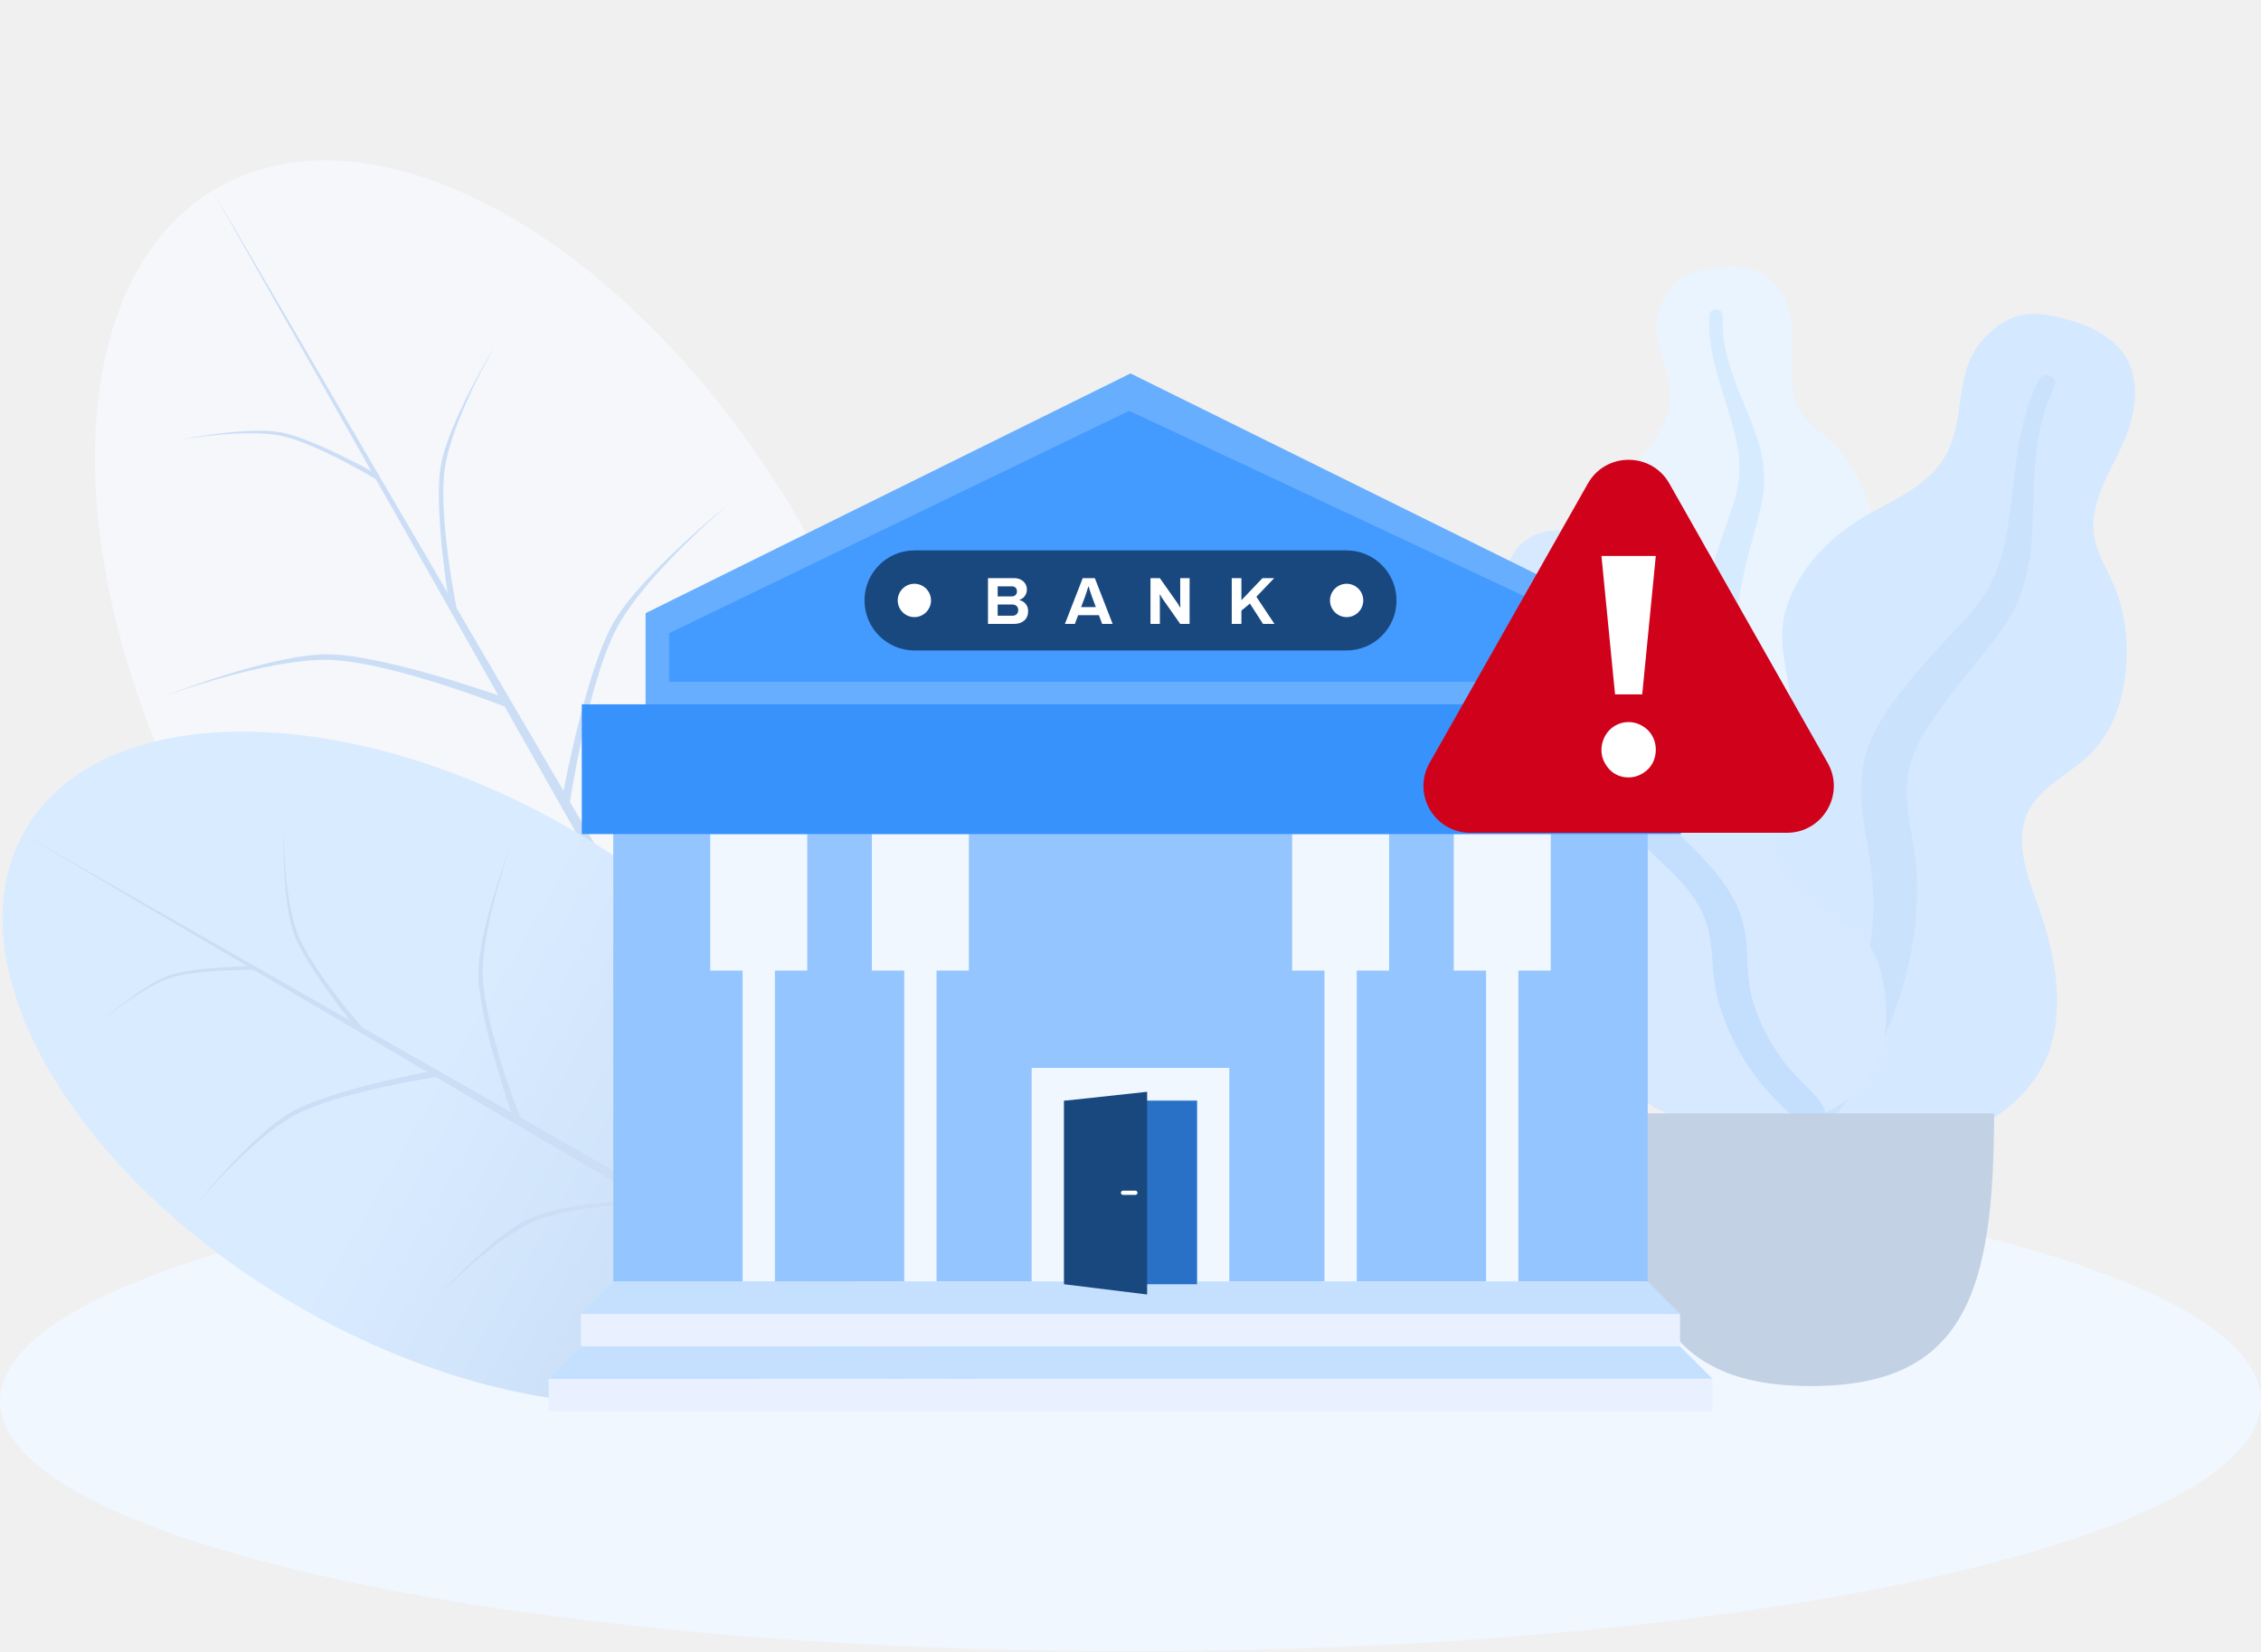
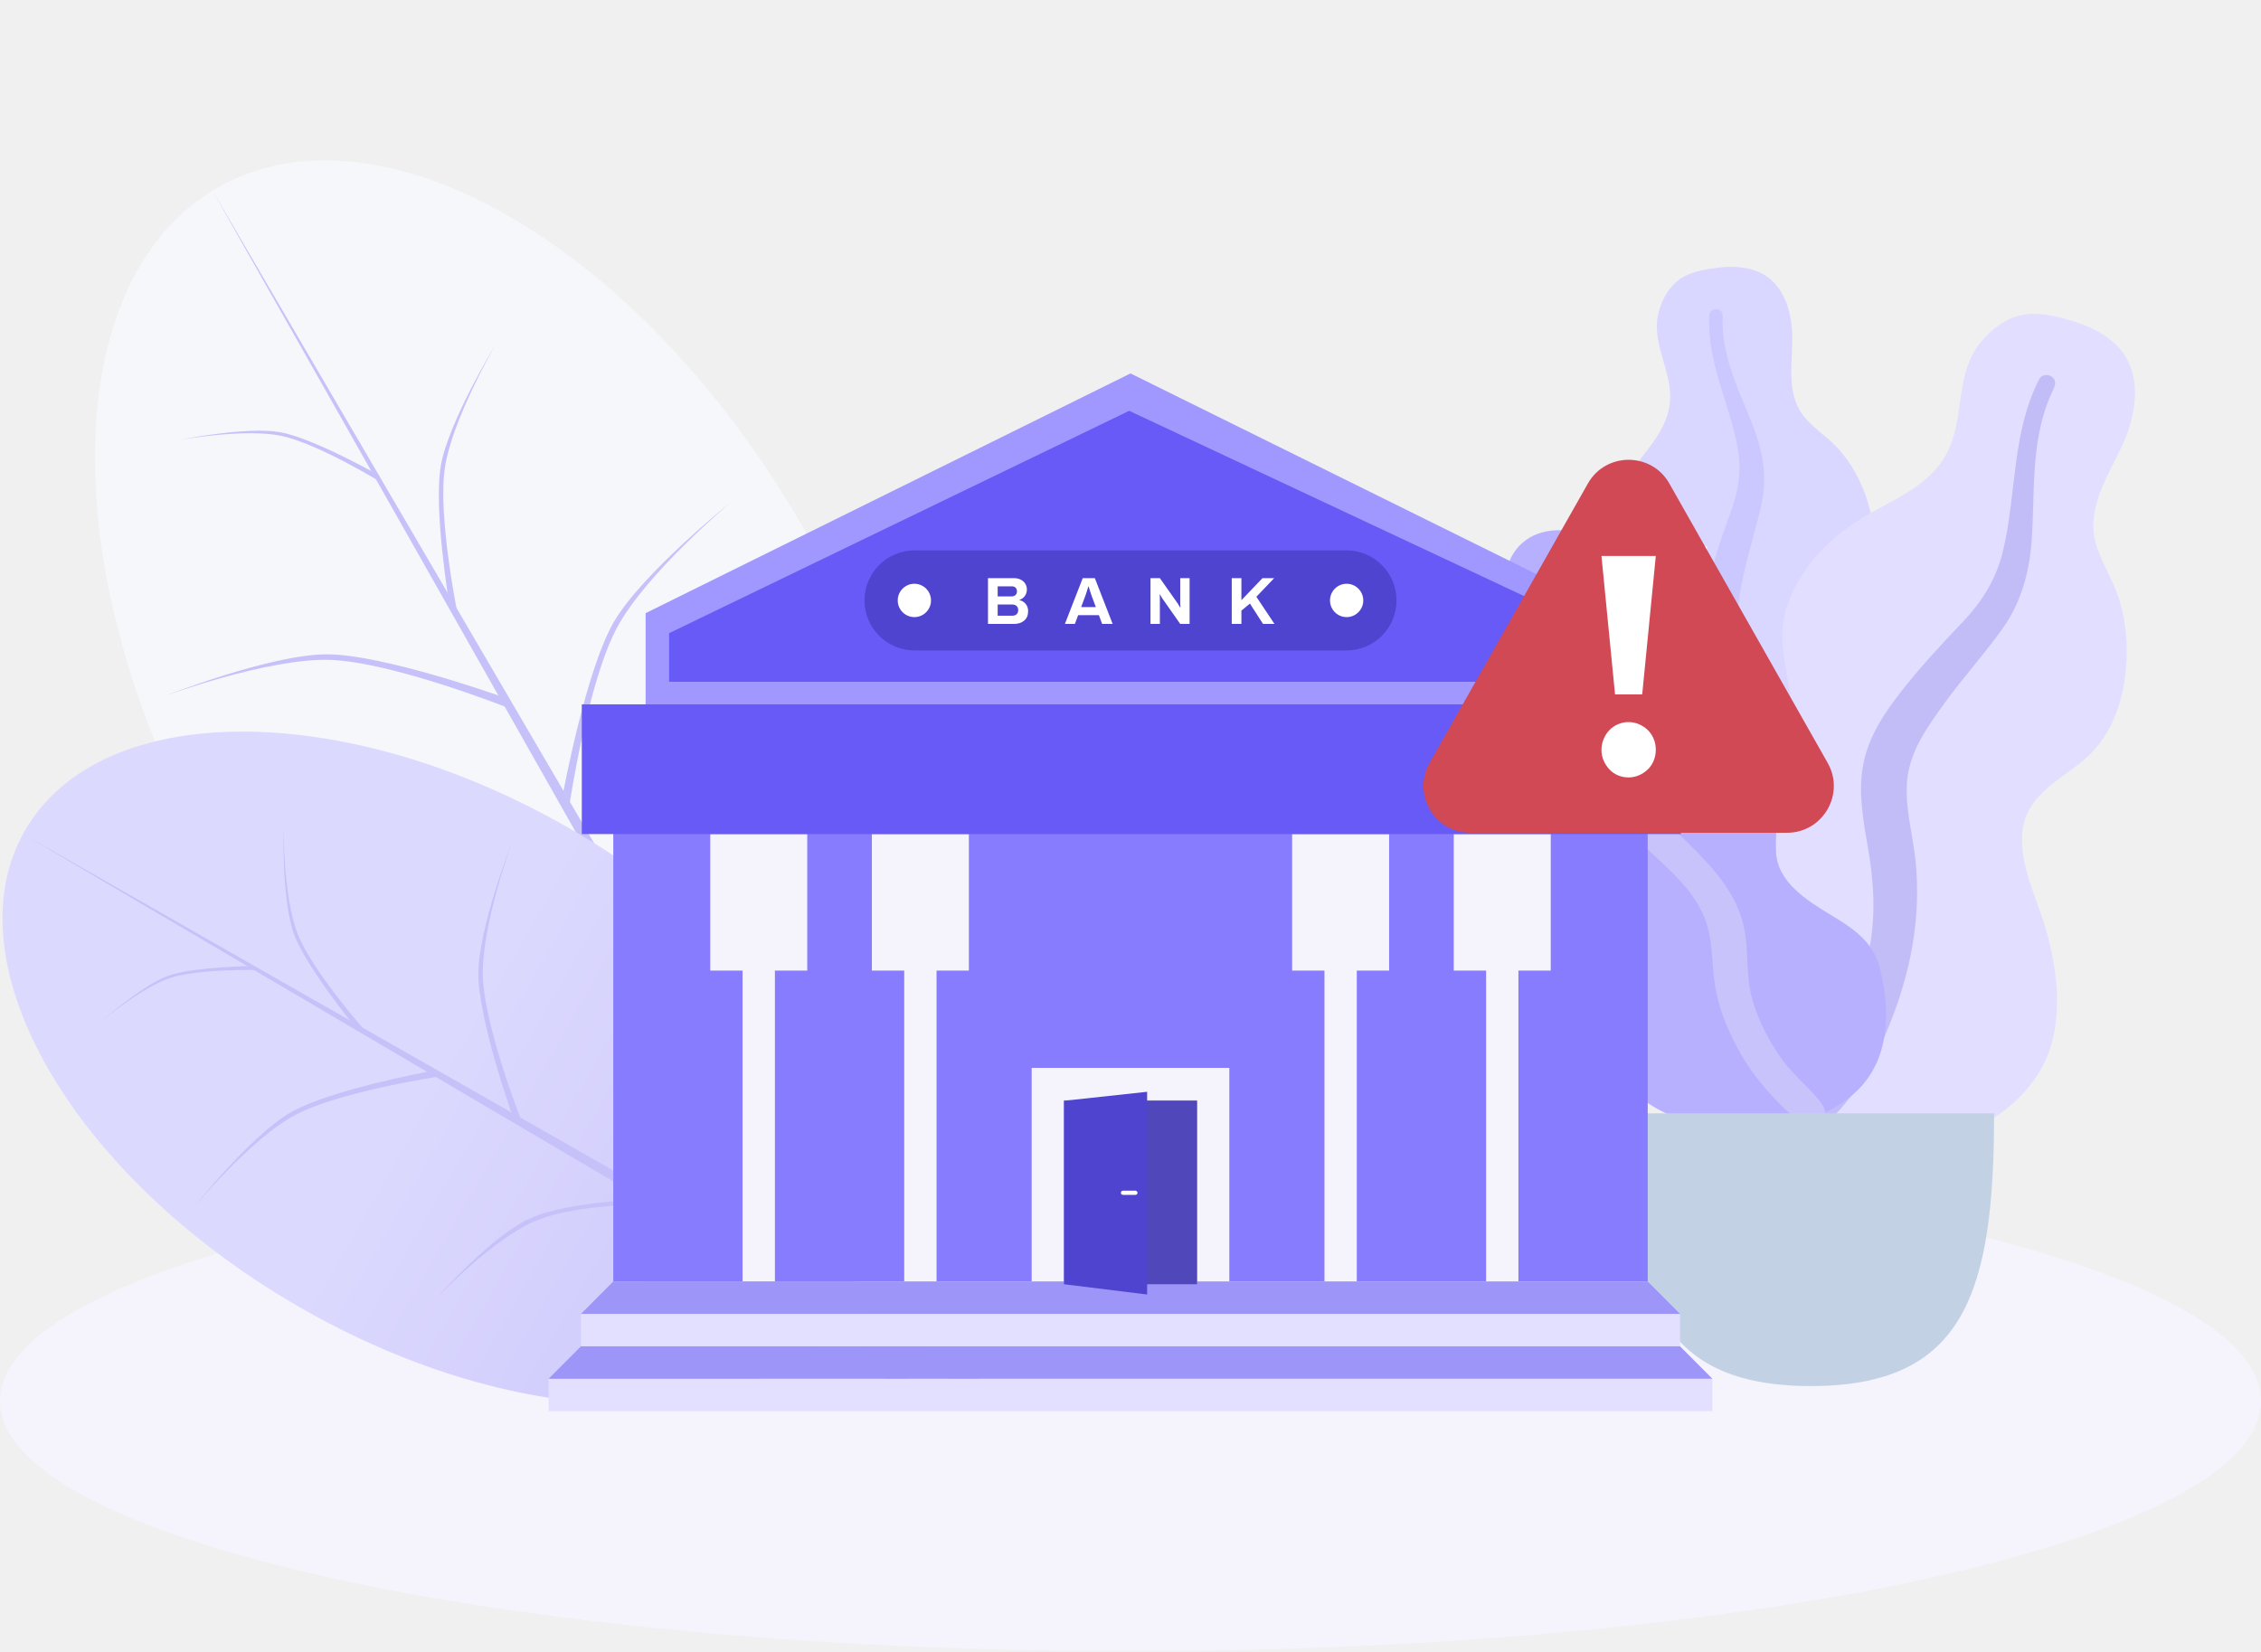
<svg xmlns="http://www.w3.org/2000/svg" width="115" height="84" viewBox="0 0 115 84" fill="none">
-   <ellipse cx="57.5" cy="71.273" rx="57.5" ry="12.727" fill="#F0F7FF" />
-   <path d="M87.392 13.617C88.076 13.533 88.806 13.563 89.443 13.833C90.796 14.409 91.181 16.01 91.162 17.311C91.142 18.712 90.845 20.241 91.909 21.37C92.397 21.889 93.005 22.286 93.485 22.814C93.998 23.379 94.4 24.025 94.698 24.718C95.245 25.992 95.514 27.491 95.014 28.828C94.573 30.005 93.465 31.067 93.704 32.405C93.954 33.801 95.36 34.868 96.238 35.908C97.233 37.085 98.148 38.589 98.299 40.132C98.443 41.611 97.8 43.106 96.814 44.224C94.843 46.458 91.88 47.553 88.892 47.546C87.624 47.544 86.188 47.486 85.094 46.803C84.755 46.593 84.577 46.356 84.376 46.027C84.195 45.732 83.957 45.54 83.681 45.331C83.076 44.872 82.638 44.254 82.359 43.562C81.275 40.875 82.142 37.551 83.659 35.164C84.019 34.599 84.313 34.055 84.138 33.381C83.956 32.678 83.508 32.043 83.112 31.439C82.72 30.841 82.273 30.271 81.967 29.625C81.647 28.948 81.556 28.239 81.613 27.498C81.719 26.107 82.319 24.823 83.168 23.704C83.986 22.626 84.947 21.594 84.949 20.182C84.951 18.685 83.952 17.353 84.378 15.831C84.554 15.201 84.908 14.555 85.479 14.177C86.026 13.814 86.748 13.696 87.392 13.617Z" fill="#EAF4FF" />
-   <path d="M86.945 16.01C86.958 15.809 87.196 15.689 87.383 15.741C87.63 15.81 87.625 16.041 87.619 16.247C87.599 16.879 87.69 17.494 87.842 18.107C88.157 19.383 88.74 20.558 89.202 21.783C89.664 23.008 89.88 24.271 89.61 25.567C89.354 26.788 88.953 27.978 88.692 29.201C88.462 30.279 88.217 31.416 88.568 32.491C88.905 33.526 89.651 34.369 90.188 35.304C91.3 37.24 91.793 39.388 91.859 41.598C91.889 42.624 91.862 43.66 91.624 44.667C91.487 45.246 91.303 46.03 90.807 46.43C90.579 46.614 90.188 46.678 89.995 46.405C89.814 46.149 89.973 45.752 90.03 45.479C90.279 44.296 90.329 43.087 90.269 41.887C90.212 40.724 90.074 39.562 89.709 38.451C89.37 37.42 88.854 36.495 88.248 35.593C87.629 34.674 86.987 33.753 86.731 32.664C86.472 31.558 86.683 30.432 86.965 29.348C87.263 28.2 87.653 27.085 88.057 25.969C88.45 24.881 88.59 23.852 88.373 22.713C87.944 20.464 86.795 18.353 86.945 16.01Z" fill="#D7EBFF" />
-   <path d="M105.459 16.346C106.306 16.604 107.147 17.02 107.751 17.671C109.034 19.056 108.641 21.15 107.932 22.679C107.169 24.325 106.014 25.98 106.665 27.868C106.965 28.736 107.468 29.523 107.752 30.398C108.056 31.332 108.187 32.306 108.17 33.282C108.139 35.074 107.663 36.986 106.371 38.306C105.233 39.468 103.373 40.147 102.947 41.854C102.504 43.635 103.589 45.63 104.07 47.317C104.616 49.227 104.896 51.483 104.258 53.386C103.646 55.21 102.103 56.644 100.356 57.452C96.865 59.067 92.812 58.818 89.312 57.254C87.826 56.59 86.172 55.774 85.248 54.396C84.963 53.971 84.879 53.598 84.816 53.104C84.76 52.661 84.582 52.31 84.369 51.919C83.901 51.061 83.714 50.102 83.752 49.139C83.899 45.396 86.669 41.916 89.709 39.884C90.429 39.403 91.061 38.913 91.212 38.025C91.369 37.098 91.179 36.114 91.033 35.193C90.889 34.282 90.666 33.375 90.648 32.452C90.629 31.484 90.898 30.599 91.355 29.752C92.214 28.162 93.596 26.956 95.182 26.075C96.71 25.226 98.381 24.507 99.129 22.837C99.922 21.068 99.453 18.973 100.755 17.395C101.295 16.741 102.051 16.161 102.92 16.012C103.753 15.868 104.663 16.104 105.459 16.346Z" fill="#D4E8FF" />
-   <path d="M103.73 19.272C103.85 19.041 104.191 19.023 104.383 19.183C104.636 19.395 104.509 19.666 104.394 19.906C104.04 20.644 103.825 21.42 103.682 22.226C103.384 23.902 103.451 25.6 103.35 27.294C103.25 28.986 102.842 30.596 101.848 31.988C100.911 33.301 99.82 34.499 98.875 35.81C98.042 36.966 97.161 38.184 97.009 39.641C96.862 41.044 97.293 42.433 97.432 43.822C97.72 46.699 97.173 49.501 96.094 52.153C95.593 53.385 95.019 54.597 94.215 55.664C93.752 56.279 93.127 57.11 92.338 57.324C91.974 57.422 91.483 57.292 91.401 56.868C91.324 56.469 91.717 56.083 91.927 55.789C92.836 54.519 93.526 53.114 94.085 51.661C94.626 50.253 95.073 48.806 95.226 47.298C95.368 45.9 95.25 44.532 95.012 43.146C94.77 41.733 94.5 40.305 94.771 38.882C95.046 37.436 95.881 36.214 96.778 35.077C97.727 33.874 98.766 32.76 99.822 31.649C100.851 30.568 101.552 29.422 101.894 27.96C102.568 25.071 102.33 21.968 103.73 19.272Z" fill="#CBE2FD" />
-   <path d="M79.281 26.973C80.689 26.973 81.927 27.72 82.78 28.781C83.779 30.022 83.981 31.538 84.386 33.018C84.588 33.755 84.935 34.486 85.543 34.986C86.096 35.441 86.798 35.532 87.46 35.755C88.783 36.199 89.852 37.269 90.273 38.575C90.788 40.168 90.243 41.775 90.337 43.389C90.423 44.871 91.883 45.797 93.057 46.507C94.215 47.208 95.258 47.864 95.607 49.229C95.977 50.677 96.101 52.294 95.589 53.724C94.736 56.106 92.24 57.154 89.828 57.317C87.639 57.465 84.887 57.233 83.243 55.642C82.26 54.69 81.903 53.358 81.948 52.033C81.975 51.209 82.138 50.393 82.349 49.597C82.498 49.033 82.7 48.471 82.757 47.888C82.91 46.336 81.478 46.038 80.26 45.612C78.711 45.071 77.627 44.049 76.873 42.624C76.171 41.298 75.876 39.809 76.297 38.349C76.512 37.603 76.902 36.927 77.431 36.352C77.664 36.098 77.992 35.887 78.202 35.621C78.398 35.373 78.355 35.05 78.287 34.76C77.975 33.415 77.002 32.302 76.653 30.96C76.339 29.749 76.525 28.241 77.631 27.46C78.108 27.122 78.698 26.976 79.281 26.973Z" fill="#D7E9FF" />
-   <path d="M81.2 30.475C82.692 32.067 83.098 34.227 83.217 36.321C83.284 37.495 83.214 38.733 83.559 39.872C83.853 40.846 84.544 41.591 85.256 42.295C86.69 43.713 88.288 45.154 88.708 47.205C88.954 48.409 88.787 49.652 89.127 50.843C89.436 51.925 89.981 52.989 90.643 53.902C91.176 54.638 91.87 55.202 92.453 55.888C92.63 56.097 92.885 56.405 92.811 56.701C92.726 57.047 92.285 57.157 91.973 57.102C91.245 56.976 90.631 56.279 90.155 55.773C89.459 55.032 88.867 54.236 88.386 53.342C87.852 52.35 87.422 51.297 87.238 50.184C87.047 49.029 87.142 47.826 86.707 46.718C85.974 44.853 84.198 43.752 82.913 42.299C81.312 40.488 81.551 38.233 81.715 36.006C81.805 34.781 81.894 33.399 81.277 32.281C81.041 31.854 80.515 31.456 80.414 30.971C80.321 30.527 80.828 30.078 81.2 30.475Z" fill="#C4DEFE" />
+   <ellipse cx="57.5" cy="71.273" rx="57.5" ry="12.727" fill="#F5F4FD" />
+   <path d="M87.392 13.617C88.076 13.533 88.806 13.563 89.443 13.833C90.796 14.409 91.181 16.01 91.162 17.311C91.142 18.712 90.845 20.241 91.909 21.37C92.397 21.889 93.005 22.286 93.485 22.814C93.998 23.379 94.4 24.025 94.698 24.718C95.245 25.992 95.514 27.491 95.014 28.828C94.573 30.005 93.465 31.067 93.704 32.405C93.954 33.801 95.36 34.868 96.238 35.908C97.233 37.085 98.148 38.589 98.299 40.132C98.443 41.611 97.8 43.106 96.814 44.224C94.843 46.458 91.88 47.553 88.892 47.546C87.624 47.544 86.188 47.486 85.094 46.803C84.755 46.593 84.577 46.356 84.376 46.027C84.195 45.732 83.957 45.54 83.681 45.331C83.076 44.872 82.638 44.254 82.359 43.562C81.275 40.875 82.142 37.551 83.659 35.164C84.019 34.599 84.313 34.055 84.138 33.381C83.956 32.678 83.508 32.043 83.112 31.439C82.72 30.841 82.273 30.271 81.967 29.625C81.647 28.948 81.556 28.239 81.613 27.498C81.719 26.107 82.319 24.823 83.168 23.704C83.986 22.626 84.947 21.594 84.949 20.182C84.951 18.685 83.952 17.353 84.378 15.831C84.554 15.201 84.908 14.555 85.479 14.177C86.026 13.814 86.748 13.696 87.392 13.617Z" fill="#D9D6FF" />
+   <path d="M86.945 16.01C86.958 15.809 87.196 15.689 87.383 15.741C87.63 15.81 87.625 16.041 87.619 16.247C87.599 16.879 87.69 17.494 87.842 18.107C88.157 19.383 88.74 20.558 89.202 21.783C89.664 23.008 89.88 24.271 89.61 25.567C89.354 26.788 88.953 27.978 88.692 29.201C88.462 30.279 88.217 31.416 88.568 32.491C88.905 33.526 89.651 34.369 90.188 35.304C91.3 37.24 91.793 39.388 91.859 41.598C91.889 42.624 91.862 43.66 91.624 44.667C91.487 45.246 91.303 46.03 90.807 46.43C90.579 46.614 90.188 46.678 89.995 46.405C89.814 46.149 89.973 45.752 90.03 45.479C90.279 44.296 90.329 43.087 90.269 41.887C90.212 40.724 90.074 39.562 89.709 38.451C89.37 37.42 88.854 36.495 88.248 35.593C87.629 34.674 86.987 33.753 86.731 32.664C86.472 31.558 86.683 30.432 86.965 29.348C87.263 28.2 87.653 27.085 88.057 25.969C88.45 24.881 88.59 23.852 88.373 22.713C87.944 20.464 86.795 18.353 86.945 16.01Z" fill="#CBC7FF" />
+   <path d="M105.459 16.346C106.306 16.604 107.147 17.02 107.751 17.671C109.034 19.056 108.641 21.15 107.932 22.679C107.169 24.325 106.014 25.98 106.665 27.868C106.965 28.736 107.468 29.523 107.752 30.398C108.056 31.332 108.187 32.306 108.17 33.282C108.139 35.074 107.663 36.986 106.371 38.306C105.233 39.468 103.373 40.147 102.947 41.854C102.504 43.635 103.589 45.63 104.07 47.317C104.616 49.227 104.896 51.483 104.258 53.386C103.646 55.21 102.103 56.644 100.356 57.452C96.865 59.067 92.812 58.818 89.312 57.254C87.826 56.59 86.172 55.774 85.248 54.396C84.963 53.971 84.879 53.598 84.816 53.104C84.76 52.661 84.582 52.31 84.369 51.919C83.901 51.061 83.714 50.102 83.752 49.139C83.899 45.396 86.669 41.916 89.709 39.884C90.429 39.403 91.061 38.913 91.212 38.025C91.369 37.098 91.179 36.114 91.033 35.193C90.889 34.282 90.666 33.375 90.648 32.452C90.629 31.484 90.898 30.599 91.355 29.752C92.214 28.162 93.596 26.956 95.182 26.075C96.71 25.226 98.381 24.507 99.129 22.837C99.922 21.068 99.453 18.973 100.755 17.395C101.295 16.741 102.051 16.161 102.92 16.012C103.753 15.868 104.663 16.104 105.459 16.346Z" fill="#E1DEFF" />
+   <path d="M103.73 19.272C103.85 19.041 104.191 19.023 104.383 19.183C104.636 19.395 104.509 19.666 104.394 19.906C104.04 20.644 103.825 21.42 103.682 22.226C103.384 23.902 103.451 25.6 103.35 27.294C103.25 28.986 102.842 30.596 101.848 31.988C100.911 33.301 99.82 34.499 98.875 35.81C98.042 36.966 97.161 38.184 97.009 39.641C96.862 41.044 97.293 42.433 97.432 43.822C97.72 46.699 97.173 49.501 96.094 52.153C95.593 53.385 95.019 54.597 94.215 55.664C93.752 56.279 93.127 57.11 92.338 57.324C91.974 57.422 91.483 57.292 91.401 56.868C91.324 56.469 91.717 56.083 91.927 55.789C92.836 54.519 93.526 53.114 94.085 51.661C94.626 50.253 95.073 48.806 95.226 47.298C95.368 45.9 95.25 44.532 95.012 43.146C94.77 41.733 94.5 40.305 94.771 38.882C95.046 37.436 95.881 36.214 96.778 35.077C97.727 33.874 98.766 32.76 99.822 31.649C100.851 30.568 101.552 29.422 101.894 27.96C102.568 25.071 102.33 21.968 103.73 19.272Z" fill="#C2BDF7" />
+   <path d="M79.281 26.973C80.689 26.973 81.927 27.72 82.78 28.781C83.779 30.022 83.981 31.538 84.386 33.018C84.588 33.755 84.935 34.486 85.543 34.986C86.096 35.441 86.798 35.532 87.46 35.755C88.783 36.199 89.852 37.269 90.273 38.575C90.788 40.168 90.243 41.775 90.337 43.389C90.423 44.871 91.883 45.797 93.057 46.507C94.215 47.208 95.258 47.864 95.607 49.229C95.977 50.677 96.101 52.294 95.589 53.724C94.736 56.106 92.24 57.154 89.828 57.317C87.639 57.465 84.887 57.233 83.243 55.642C82.26 54.69 81.903 53.358 81.948 52.033C81.975 51.209 82.138 50.393 82.349 49.597C82.498 49.033 82.7 48.471 82.757 47.888C82.91 46.336 81.478 46.038 80.26 45.612C78.711 45.071 77.627 44.049 76.873 42.624C76.171 41.298 75.876 39.809 76.297 38.349C76.512 37.603 76.902 36.927 77.431 36.352C77.664 36.098 77.992 35.887 78.202 35.621C78.398 35.373 78.355 35.05 78.287 34.76C77.975 33.415 77.002 32.302 76.653 30.96C76.339 29.749 76.525 28.241 77.631 27.46C78.108 27.122 78.698 26.976 79.281 26.973Z" fill="#B7B0FF" />
+   <path d="M81.2 30.475C82.692 32.067 83.098 34.227 83.217 36.321C83.284 37.495 83.214 38.733 83.559 39.872C83.853 40.846 84.544 41.591 85.256 42.295C86.69 43.713 88.288 45.154 88.708 47.205C88.954 48.409 88.787 49.652 89.127 50.843C89.436 51.925 89.981 52.989 90.643 53.902C91.176 54.638 91.87 55.202 92.453 55.888C92.63 56.097 92.885 56.405 92.811 56.701C92.726 57.047 92.285 57.157 91.973 57.102C91.245 56.976 90.631 56.279 90.155 55.773C89.459 55.032 88.867 54.236 88.386 53.342C87.852 52.35 87.422 51.297 87.238 50.184C87.047 49.029 87.142 47.826 86.707 46.718C85.974 44.853 84.198 43.752 82.913 42.299C81.312 40.488 81.551 38.233 81.715 36.006C81.805 34.781 81.894 33.399 81.277 32.281C81.041 31.854 80.515 31.456 80.414 30.971C80.321 30.527 80.828 30.078 81.2 30.475Z" fill="#C8C3FB" />
  <path d="M82.791 56.637C82.792 65.742 84.275 70.513 92.108 70.513C99.941 70.513 101.424 65.742 101.424 56.637H82.791Z" fill="#C2D2E4" />
  <ellipse rx="17.238" ry="29.79" transform="matrix(0.865283 -0.501283 0.498718 0.866764 25.8818 35.3925)" fill="#F5F7FB" />
-   <path d="M42.632 40.976C42.632 40.976 39.46 43.924 37.975 46.708C36.491 49.491 36.988 54.866 36.988 54.866L36.661 54.297C36.661 54.297 36.382 48.905 37.812 46.423C39.242 43.941 42.632 40.976 42.632 40.976Z" fill="#CBDEF6" />
-   <path d="M18.663 48.033C18.663 48.033 22.794 46.752 25.939 46.853C29.083 46.955 33.758 49.91 33.758 49.91L33.43 49.341C33.43 49.341 28.632 46.567 25.775 46.569C22.918 46.57 18.663 48.033 18.663 48.033Z" fill="#CBDEF6" />
-   <path d="M37.167 25.554C37.167 25.554 32.86 29.161 31.375 31.945C29.89 34.728 28.967 40.926 28.967 40.926L28.64 40.357C28.64 40.357 29.781 34.142 31.211 31.66C32.641 29.178 37.167 25.554 37.167 25.554Z" fill="#CBDEF6" />
-   <path d="M8.37 35.41C8.37 35.41 13.637 33.47 16.781 33.571C19.926 33.673 25.737 35.97 25.737 35.97L25.409 35.401C25.409 35.401 19.475 33.285 16.618 33.287C13.761 33.288 8.37 35.41 8.37 35.41Z" fill="#CBDEF6" />
-   <path d="M25.189 17.555C25.189 17.555 22.974 21.376 22.623 23.83C22.272 26.284 23.252 31.106 23.252 31.106L22.858 30.774C22.858 30.774 22.035 25.881 22.426 23.664C22.817 21.448 25.189 17.555 25.189 17.555Z" fill="#CBDEF6" />
-   <path d="M9.088 22.384C9.088 22.384 12.44 21.78 14.309 22.173C16.178 22.566 19.41 24.554 19.41 24.554L19.274 24.179C19.274 24.179 15.949 22.287 14.241 21.986C12.533 21.685 9.088 22.384 9.088 22.384Z" fill="#CBDEF6" />
-   <path d="M10.816 9.716L46.59 70.897L45.738 71.39L10.816 9.716Z" fill="#CBDEF6" />
+   <path d="M42.632 40.976C42.632 40.976 39.46 43.924 37.975 46.708C36.491 49.491 36.988 54.866 36.988 54.866L36.661 54.297C36.661 54.297 36.382 48.905 37.812 46.423C39.242 43.941 42.632 40.976 42.632 40.976Z" fill="#C6C2F9" />
+   <path d="M18.663 48.033C18.663 48.033 22.794 46.752 25.939 46.853C29.083 46.955 33.758 49.91 33.758 49.91L33.43 49.341C33.43 49.341 28.632 46.567 25.775 46.569C22.918 46.57 18.663 48.033 18.663 48.033Z" fill="#C6C2F9" />
+   <path d="M37.167 25.554C37.167 25.554 32.86 29.161 31.375 31.945C29.89 34.728 28.967 40.926 28.967 40.926L28.64 40.357C28.64 40.357 29.781 34.142 31.211 31.66C32.641 29.178 37.167 25.554 37.167 25.554Z" fill="#C6C2F9" />
+   <path d="M8.37 35.41C8.37 35.41 13.637 33.47 16.781 33.571C19.926 33.673 25.737 35.97 25.737 35.97L25.409 35.401C25.409 35.401 19.475 33.285 16.618 33.287C13.761 33.288 8.37 35.41 8.37 35.41Z" fill="#C6C2F9" />
+   <path d="M25.189 17.555C25.189 17.555 22.974 21.376 22.623 23.83C22.272 26.284 23.252 31.106 23.252 31.106L22.858 30.774C22.858 30.774 22.035 25.881 22.426 23.664C22.817 21.448 25.189 17.555 25.189 17.555Z" fill="#C6C2F9" />
+   <path d="M9.088 22.384C9.088 22.384 12.44 21.78 14.309 22.173C16.178 22.566 19.41 24.554 19.41 24.554L19.274 24.179C19.274 24.179 15.949 22.287 14.241 21.986C12.533 21.685 9.088 22.384 9.088 22.384Z" fill="#C6C2F9" />
+   <path d="M10.816 9.716L46.59 70.897L45.738 71.39L10.816 9.716Z" fill="#C6C2F9" />
  <ellipse rx="13.979" ry="24.075" transform="matrix(0.498718 -0.866764 0.865283 0.501283 22.0995 54.32)" fill="url(#paint0_linear)" />
-   <path d="M36.094 51.431C36.094 51.431 35.06 54.787 35.142 57.341C35.224 59.895 37.741 63.462 37.741 63.462L37.282 63.196C37.282 63.196 34.912 59.529 34.913 57.208C34.914 54.887 36.094 51.431 36.094 51.431Z" fill="#CBDEF6" />
-   <path d="M22.138 66.114C22.138 66.114 24.517 63.538 26.762 62.332C29.008 61.126 33.477 61.299 33.477 61.299L33.018 61.033C33.018 61.033 28.535 61.037 26.533 62.199C24.53 63.36 22.138 66.114 22.138 66.114Z" fill="#CBDEF6" />
-   <path d="M26.043 42.839C26.043 42.839 24.478 47.117 24.56 49.672C24.642 52.226 26.495 56.946 26.495 56.946L26.036 56.68C26.036 56.68 24.329 51.86 24.33 49.539C24.331 47.218 26.043 42.839 26.043 42.839Z" fill="#CBDEF6" />
-   <path d="M9.829 61.444C9.829 61.444 12.739 57.946 14.985 56.739C17.23 55.533 22.231 54.784 22.231 54.784L21.772 54.518C21.772 54.518 16.758 55.445 14.755 56.606C12.753 57.768 9.829 61.444 9.829 61.444Z" fill="#CBDEF6" />
-   <path d="M14.418 42.096C14.418 42.096 14.407 45.675 15.151 47.538C15.895 49.401 18.527 52.383 18.527 52.383L18.116 52.311C18.116 52.311 15.566 49.214 14.946 47.502C14.326 45.789 14.418 42.096 14.418 42.096Z" fill="#CBDEF6" />
-   <path d="M5.078 52.021C5.078 52.021 7.185 50.236 8.654 49.752C10.123 49.269 13.19 49.35 13.19 49.35L12.944 49.142C12.944 49.142 9.849 49.166 8.531 49.649C7.212 50.131 5.078 52.021 5.078 52.021Z" fill="#CBDEF6" />
-   <path d="M1.18 42.438L50.939 70.8L50.541 71.492L1.18 42.438Z" fill="#CBDEF6" />
-   <rect x="27.904" y="70.141" width="59.191" height="1.65" fill="#E9F0FF" />
-   <rect x="29.549" y="66.842" width="55.903" height="1.65" fill="#E9F0FF" />
-   <path fill-rule="evenodd" clip-rule="evenodd" d="M31.193 40.444H83.807V65.192H31.193V40.444Z" fill="#94C5FF" />
-   <path fill-rule="evenodd" clip-rule="evenodd" d="M37.77 42.431H36.125V49.377H37.77V65.192H39.414V49.377H41.058V42.431H39.414H37.77ZM45.991 42.431H44.346V49.377H45.991V65.192H47.635V49.377H49.279V42.431H47.635H45.991ZM75.586 42.431H73.942V49.377H75.586V65.192H77.23V49.377H78.875V42.431H77.23H75.586ZM62.526 54.327H52.473V65.192H54.118V55.977H60.882V65.192H62.526V54.327ZM67.365 42.431H65.721V49.377H67.365V65.192H69.009V49.377H70.654V42.431H69.009H67.365Z" fill="#F0F7FF" />
-   <path fill-rule="evenodd" clip-rule="evenodd" d="M32.837 31.193L57.5 18.997L82.163 31.193V37.145H32.837V31.193Z" fill="#68AEFF" />
-   <path fill-rule="evenodd" clip-rule="evenodd" d="M57.434 20.899L78.561 30.813V34.685H34.032V32.212L57.434 20.899Z" fill="#439AFF" />
-   <path fill-rule="evenodd" clip-rule="evenodd" d="M29.592 35.832H85.495V42.431H29.592V35.832Z" fill="#3792FC" />
-   <path fill-rule="evenodd" clip-rule="evenodd" d="M31.193 65.192L29.549 66.842H85.451L83.807 65.192H31.193Z" fill="#C5E0FF" />
-   <path fill-rule="evenodd" clip-rule="evenodd" d="M29.549 68.492L27.904 70.141H87.096L85.451 68.492H29.549Z" fill="#C5E0FF" />
-   <rect x="57.5" y="56" width="3.382" height="9.333" fill="#2871C6" />
-   <path fill-rule="evenodd" clip-rule="evenodd" d="M54.118 56L58.346 55.542L58.346 65.855L54.118 65.333V56Z" fill="#19487F" />
+   <path d="M36.094 51.431C36.094 51.431 35.06 54.787 35.142 57.341C35.224 59.895 37.741 63.462 37.741 63.462L37.282 63.196C37.282 63.196 34.912 59.529 34.913 57.208C34.914 54.887 36.094 51.431 36.094 51.431Z" fill="#C6C2F9" />
+   <path d="M22.138 66.114C22.138 66.114 24.517 63.538 26.762 62.332C29.008 61.126 33.477 61.299 33.477 61.299L33.018 61.033C33.018 61.033 28.535 61.037 26.533 62.199C24.53 63.36 22.138 66.114 22.138 66.114Z" fill="#C6C2F9" />
+   <path d="M26.043 42.839C26.043 42.839 24.478 47.117 24.56 49.672C24.642 52.226 26.495 56.946 26.495 56.946L26.036 56.68C26.036 56.68 24.329 51.86 24.33 49.539C24.331 47.218 26.043 42.839 26.043 42.839Z" fill="#C6C2F9" />
+   <path d="M9.829 61.444C9.829 61.444 12.739 57.946 14.985 56.739C17.23 55.533 22.231 54.784 22.231 54.784L21.772 54.518C21.772 54.518 16.758 55.445 14.755 56.606C12.753 57.768 9.829 61.444 9.829 61.444Z" fill="#C6C2F9" />
+   <path d="M14.418 42.096C14.418 42.096 14.407 45.675 15.151 47.538C15.895 49.401 18.527 52.383 18.527 52.383L18.116 52.311C18.116 52.311 15.566 49.214 14.946 47.502C14.326 45.789 14.418 42.096 14.418 42.096Z" fill="#C6C2F9" />
+   <path d="M5.078 52.021C5.078 52.021 7.185 50.236 8.654 49.752C10.123 49.269 13.19 49.35 13.19 49.35L12.944 49.142C12.944 49.142 9.849 49.166 8.531 49.649C7.212 50.131 5.078 52.021 5.078 52.021Z" fill="#C6C2F9" />
+   <path d="M1.18 42.438L50.939 70.8L50.541 71.492L1.18 42.438Z" fill="#C6C2F9" />
+   <rect x="27.904" y="70.141" width="59.191" height="1.65" fill="#E3E0FF" />
+   <rect x="29.549" y="66.842" width="55.903" height="1.65" fill="#E3E0FF" />
+   <path fill-rule="evenodd" clip-rule="evenodd" d="M31.193 40.444H83.807V65.192H31.193V40.444Z" fill="#877CFE" />
+   <path fill-rule="evenodd" clip-rule="evenodd" d="M37.77 42.431H36.125V49.377H37.77V65.192H39.414V49.377H41.058V42.431H39.414H37.77ZM45.991 42.431H44.346V49.377H45.991V65.192H47.635V49.377H49.279V42.431H47.635H45.991ZM75.586 42.431H73.942V49.377H75.586V65.192H77.23V49.377H78.875V42.431H77.23H75.586ZM62.526 54.327H52.473V65.192H54.118V55.977H60.882V65.192H62.526V54.327ZM67.365 42.431H65.721V49.377H67.365V65.192H69.009V49.377H70.654V42.431H69.009H67.365Z" fill="#F5F4FD" />
+   <path fill-rule="evenodd" clip-rule="evenodd" d="M32.837 31.193L57.5 18.997L82.163 31.193V37.145H32.837V31.193Z" fill="#A198FF" />
+   <path fill-rule="evenodd" clip-rule="evenodd" d="M57.434 20.899L78.561 30.813V34.685H34.032V32.212L57.434 20.899Z" fill="#675AF6" />
+   <path fill-rule="evenodd" clip-rule="evenodd" d="M29.592 35.832H85.495V42.431H29.592V35.832Z" fill="#675AF6" />
+   <path fill-rule="evenodd" clip-rule="evenodd" d="M31.193 65.192L29.549 66.842H85.451L83.807 65.192H31.193Z" fill="#9D95F8" />
+   <path fill-rule="evenodd" clip-rule="evenodd" d="M29.549 68.492L27.904 70.141H87.096L85.451 68.492H29.549Z" fill="#9D95F8" />
+   <rect x="57.5" y="56" width="3.382" height="9.333" fill="#4F47BA" />
+   <path fill-rule="evenodd" clip-rule="evenodd" d="M54.118 56L58.346 55.542L58.346 65.855L54.118 65.333V56Z" fill="#4F44D0" />
  <path fill-rule="evenodd" clip-rule="evenodd" d="M57.011 60.68C57.011 60.621 57.058 60.574 57.117 60.574H57.75C57.809 60.574 57.856 60.621 57.856 60.68C57.856 60.739 57.809 60.786 57.75 60.786H57.117C57.058 60.786 57.011 60.739 57.011 60.68Z" fill="white" />
-   <rect x="43.971" y="28" width="27.059" height="5.091" rx="2.545" fill="#19487F" />
+   <rect x="43.971" y="28" width="27.059" height="5.091" rx="2.545" fill="#4F44D0" />
  <ellipse cx="46.507" cy="30.546" rx="0.846" ry="0.848" fill="white" />
  <ellipse cx="68.493" cy="30.546" rx="0.846" ry="0.848" fill="white" />
  <path fill-rule="evenodd" clip-rule="evenodd" d="M50.251 29.412H51.58C51.702 29.412 51.812 29.436 51.911 29.485C52.01 29.534 52.088 29.601 52.145 29.689C52.201 29.776 52.229 29.876 52.229 29.989C52.229 30.118 52.194 30.229 52.123 30.323C52.052 30.417 51.961 30.482 51.85 30.518V30.532C51.981 30.557 52.088 30.621 52.17 30.724C52.252 30.827 52.293 30.948 52.293 31.088C52.293 31.299 52.226 31.46 52.092 31.572C51.958 31.684 51.787 31.74 51.58 31.74H50.251V29.412ZM51.441 30.342C51.531 30.342 51.601 30.319 51.651 30.272C51.7 30.226 51.725 30.166 51.725 30.094C51.725 30.008 51.702 29.942 51.656 29.897C51.61 29.852 51.546 29.829 51.465 29.829H50.744V30.342H51.441ZM51.708 31.248C51.654 31.298 51.584 31.323 51.499 31.323H50.744V30.753H51.471C51.575 30.753 51.654 30.779 51.708 30.831C51.762 30.883 51.789 30.95 51.789 31.034C51.789 31.127 51.762 31.198 51.708 31.248ZM55.07 29.412H55.686L56.592 31.74H56.058L55.892 31.296H54.837L54.671 31.74H54.164L55.07 29.412ZM55.517 30.294L55.737 30.885H54.989L55.209 30.294C55.218 30.27 55.229 30.239 55.242 30.199L55.355 29.836H55.371L55.439 30.057L55.517 30.294ZM58.517 29.412H58.994L59.907 30.708L60.009 30.881C60.015 30.891 60.019 30.899 60.022 30.905L60.039 30.895L60.037 30.844L60.034 30.807C60.031 30.766 60.029 30.73 60.029 30.698V29.412H60.506V31.74H60.029L59.133 30.464L59.092 30.402L59.001 30.24L58.984 30.25L58.993 30.395L58.994 31.74H58.517V29.412ZM63.141 29.412H62.65V31.74H63.141V31.065L63.574 30.705L64.24 31.74H64.822L63.902 30.359L64.808 29.412H64.213L63.141 30.535V29.412Z" fill="white" />
  <rect x="79.767" y="27.798" width="7.047" height="13.131" fill="white" />
-   <path fill-rule="evenodd" clip-rule="evenodd" d="M80.764 24.598C81.676 22.989 83.996 22.989 84.907 24.598L92.961 38.812C93.86 40.399 92.713 42.366 90.889 42.366H74.783C72.959 42.366 71.812 40.399 72.711 38.812L80.764 24.598ZM84.218 38.135C84.218 38.333 84.183 38.52 84.112 38.693C84.041 38.867 83.942 39.016 83.814 39.14C83.686 39.264 83.538 39.364 83.368 39.438C83.198 39.513 83.018 39.55 82.829 39.55C82.64 39.55 82.463 39.515 82.298 39.446C82.132 39.376 81.988 39.277 81.865 39.148C81.743 39.019 81.643 38.87 81.568 38.701C81.492 38.532 81.454 38.348 81.454 38.149C81.454 37.961 81.49 37.779 81.561 37.605C81.632 37.432 81.728 37.28 81.851 37.151C81.974 37.022 82.12 36.92 82.29 36.846C82.461 36.771 82.64 36.734 82.829 36.734C83.018 36.734 83.198 36.771 83.368 36.846C83.538 36.92 83.686 37.019 83.814 37.144C83.942 37.268 84.041 37.417 84.112 37.591C84.183 37.764 84.218 37.946 84.218 38.135ZM81.454 28.285L82.145 35.326H83.527L84.218 28.285H81.454Z" fill="#D0021B" />
+   <path fill-rule="evenodd" clip-rule="evenodd" d="M80.764 24.598C81.676 22.989 83.996 22.989 84.907 24.598L92.961 38.812C93.86 40.399 92.713 42.366 90.889 42.366H74.783C72.959 42.366 71.812 40.399 72.711 38.812L80.764 24.598ZM84.218 38.135C84.218 38.333 84.183 38.52 84.112 38.693C84.041 38.867 83.942 39.016 83.814 39.14C83.686 39.264 83.538 39.364 83.368 39.438C83.198 39.513 83.018 39.55 82.829 39.55C82.64 39.55 82.463 39.515 82.298 39.446C82.132 39.376 81.988 39.277 81.865 39.148C81.743 39.019 81.643 38.87 81.568 38.701C81.492 38.532 81.454 38.348 81.454 38.149C81.454 37.961 81.49 37.779 81.561 37.605C81.632 37.432 81.728 37.28 81.851 37.151C81.974 37.022 82.12 36.92 82.29 36.846C82.461 36.771 82.64 36.734 82.829 36.734C83.018 36.734 83.198 36.771 83.368 36.846C83.538 36.92 83.686 37.019 83.814 37.144C83.942 37.268 84.041 37.417 84.112 37.591C84.183 37.764 84.218 37.946 84.218 38.135ZM81.454 28.285L82.145 35.326H83.527L84.218 28.285H81.454Z" fill="#D04954" />
  <defs>
    <linearGradient id="paint0_linear" x1="0" y1="0" x2="0" y2="48.149" gradientUnits="userSpaceOnUse">
-       <stop stop-color="#D9EBFF" />
-       <stop offset="1" stop-color="#ACC8E9" />
+       <stop stop-color="#DCD9FE" />
+       <stop offset="1" stop-color="#B9B3F9" />
    </linearGradient>
  </defs>
</svg>
